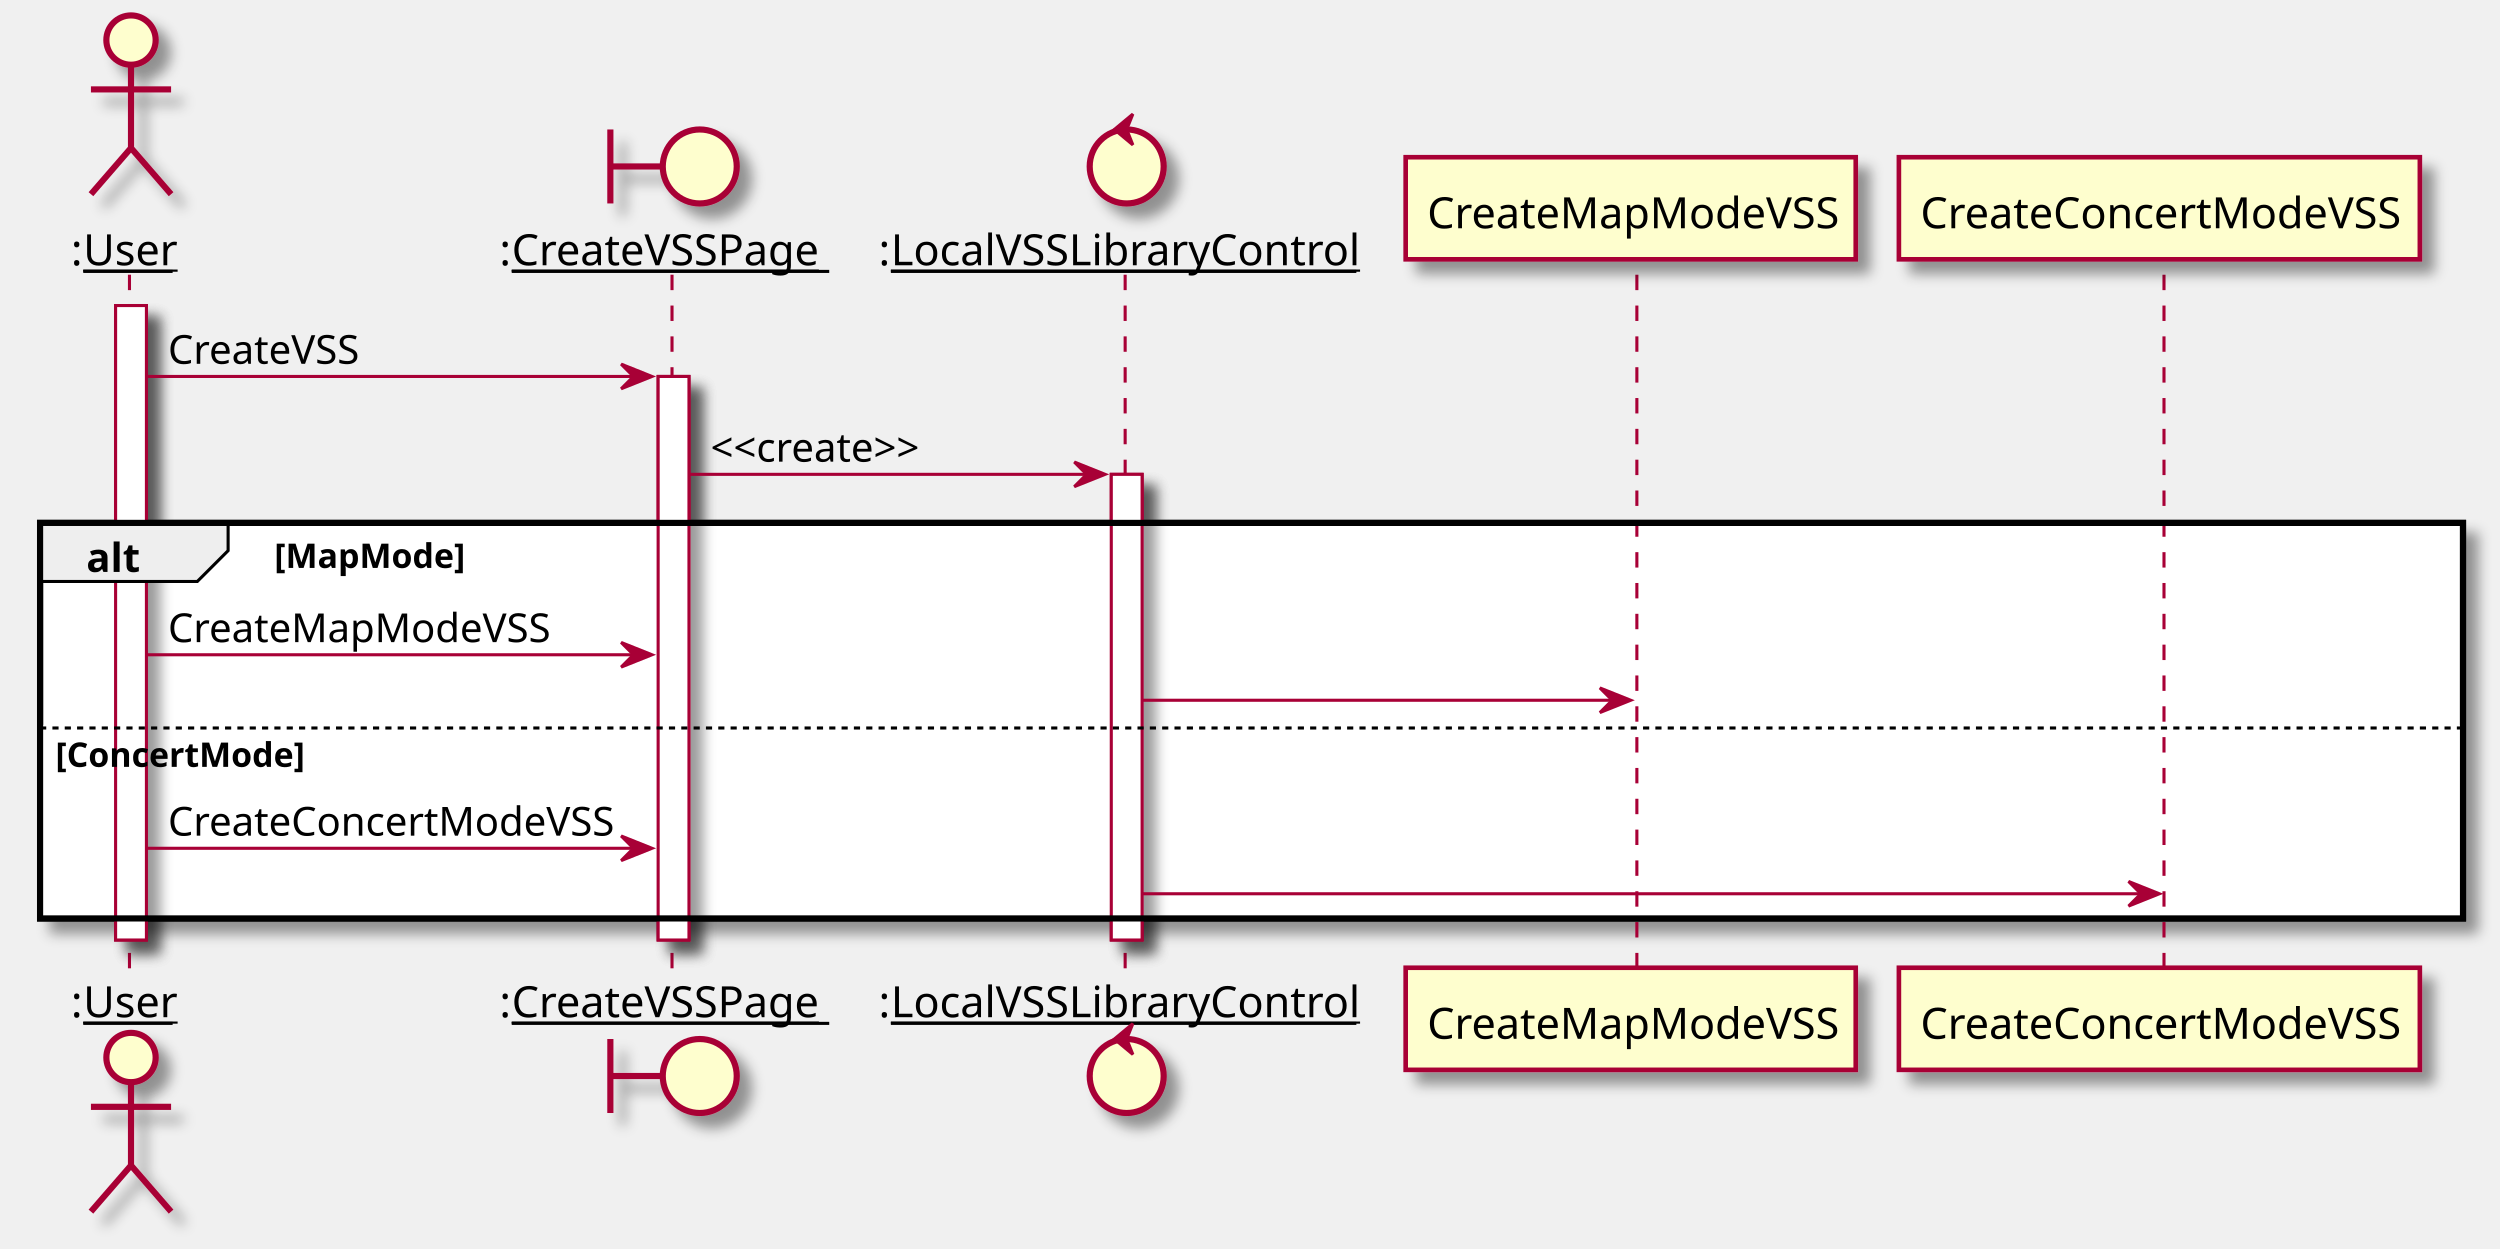
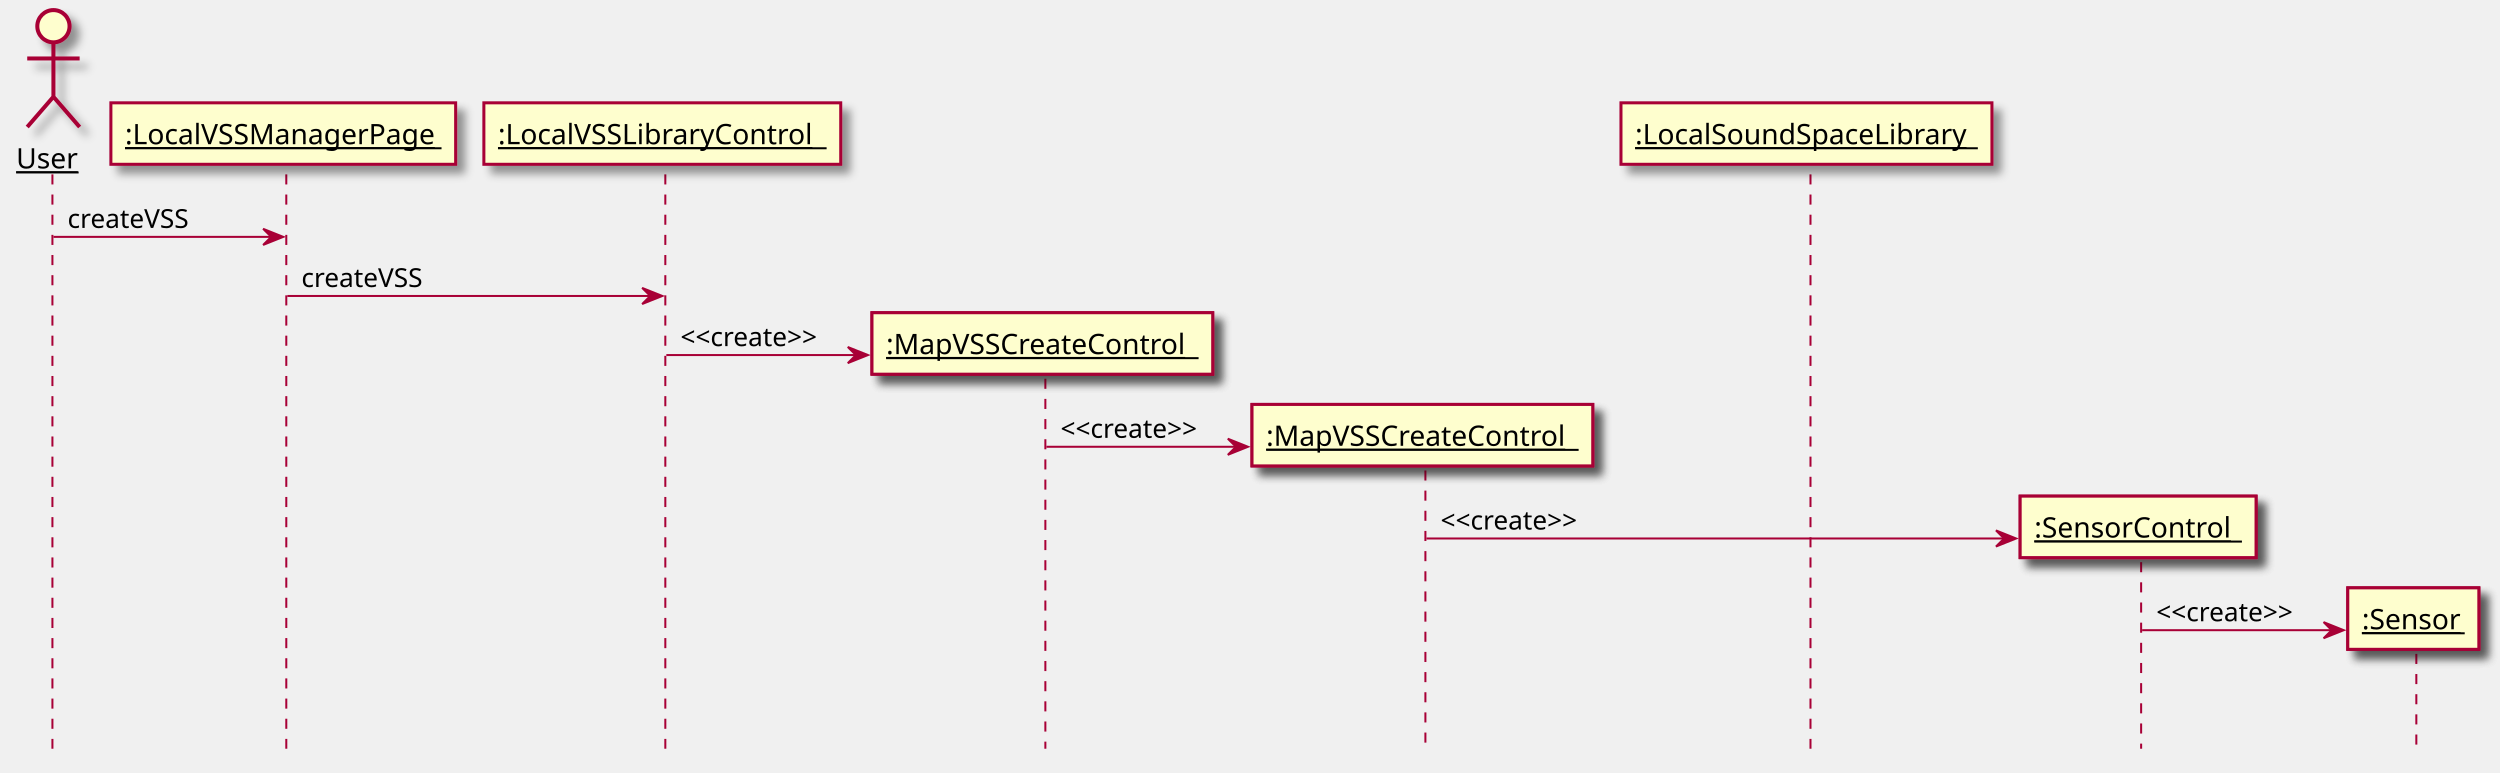
- <svg xmlns="http://www.w3.org/2000/svg" contentScriptType="application/ecmascript" contentStyleType="text/css" height="405px" preserveAspectRatio="none" style="width:811px;height:405px;" version="1.1" viewBox="0 0 811 405" width="811px" zoomAndPan="magnify">
+ <svg xmlns="http://www.w3.org/2000/svg" contentScriptType="application/ecmascript" contentStyleType="text/css" height="383px" preserveAspectRatio="none" style="width:1240px;height:383px;" version="1.1" viewBox="0 0 1240 383" width="1240px" zoomAndPan="magnify">
  <defs>
-     <filter height="300%" id="figrg3d2u7dpp" width="300%" x="-1" y="-1">
+     <filter height="300%" id="ft8cg0buqd8ix" width="300%" x="-1" y="-1">
      <feGaussianBlur result="blurOut" stdDeviation="2.0" />
      <feColorMatrix in="blurOut" result="blurOut2" type="matrix" values="0 0 0 0 0 0 0 0 0 0 0 0 0 0 0 0 0 0 .4 0" />
      <feOffset dx="4.0" dy="4.0" in="blurOut2" result="blurOut3" />
      <feBlend in="SourceGraphic" in2="blurOut3" mode="normal" />
    </filter>
  </defs>
  <g>
-     <rect fill="#FFFFFF" filter="url(#figrg3d2u7dpp)" height="205.818" style="stroke: #A80036; stroke-width: 1.0;" width="10" x="37.5" y="99.12" />
-     <rect fill="#FFFFFF" filter="url(#figrg3d2u7dpp)" height="182.818" style="stroke: #A80036; stroke-width: 1.0;" width="10" x="213.5" y="122.12" />
-     <rect fill="#FFFFFF" filter="url(#figrg3d2u7dpp)" height="151.064" style="stroke: #A80036; stroke-width: 1.0;" width="10" x="360.5" y="153.875" />
-     <rect fill="#FFFFFF" filter="url(#figrg3d2u7dpp)" height="128.309" style="stroke: #000000; stroke-width: 2.0;" width="786" x="13" y="169.629" />
-     <rect fill="#FFFFFF" height="62.777" style="stroke: none; stroke-width: 1.0;" width="786" x="13" y="235.161" />
-     <line style="stroke: #A80036; stroke-width: 1.0; stroke-dasharray: 5.0,5.0;" x1="42" x2="42" y1="89.12" y2="314.938" />
-     <line style="stroke: #A80036; stroke-width: 1.0; stroke-dasharray: 5.0,5.0;" x1="218" x2="218" y1="89.12" y2="314.938" />
-     <line style="stroke: #A80036; stroke-width: 1.0; stroke-dasharray: 5.0,5.0;" x1="365" x2="365" y1="89.12" y2="314.938" />
-     <line style="stroke: #A80036; stroke-width: 1.0; stroke-dasharray: 5.0,5.0;" x1="531" x2="531" y1="89.12" y2="314.938" />
-     <line style="stroke: #A80036; stroke-width: 1.0; stroke-dasharray: 5.0,5.0;" x1="702" x2="702" y1="89.12" y2="314.938" />
-     <text fill="#000000" font-family="sans-serif" font-size="14" lengthAdjust="spacingAndGlyphs" textLength="4" x="23" y="86.044">:</text>
-     <text fill="#000000" font-family="sans-serif" font-size="14" lengthAdjust="spacingAndGlyphs" text-decoration="underline" textLength="29" x="27" y="86.044">User</text>
-     <line style="stroke: #000000; stroke-width: 1.0;" x1="27" x2="56" y1="88.044" y2="88.044" />
-     <ellipse cx="42.5" cy="13" fill="#FEFECE" filter="url(#figrg3d2u7dpp)" rx="8" ry="8" style="stroke: #A80036; stroke-width: 2.0;" />
-     <path d="M42.5,21 L42.5,48 M29.5,29 L55.5,29 M42.5,48 L29.5,63 M42.5,48 L55.5,63 " fill="none" filter="url(#figrg3d2u7dpp)" style="stroke: #A80036; stroke-width: 2.0;" />
-     <text fill="#000000" font-family="sans-serif" font-size="14" lengthAdjust="spacingAndGlyphs" textLength="4" x="23" y="329.982">:</text>
-     <text fill="#000000" font-family="sans-serif" font-size="14" lengthAdjust="spacingAndGlyphs" text-decoration="underline" textLength="29" x="27" y="329.982">User</text>
-     <line style="stroke: #000000; stroke-width: 1.0;" x1="27" x2="56" y1="331.982" y2="331.982" />
-     <ellipse cx="42.5" cy="343.058" fill="#FEFECE" filter="url(#figrg3d2u7dpp)" rx="8" ry="8" style="stroke: #A80036; stroke-width: 2.0;" />
-     <path d="M42.5,351.058 L42.5,378.058 M29.5,359.058 L55.5,359.058 M42.5,378.058 L29.5,393.058 M42.5,378.058 L55.5,393.058 " fill="none" filter="url(#figrg3d2u7dpp)" style="stroke: #A80036; stroke-width: 2.0;" />
-     <text fill="#000000" font-family="sans-serif" font-size="14" lengthAdjust="spacingAndGlyphs" textLength="4" x="162" y="86.044">:</text>
-     <text fill="#000000" font-family="sans-serif" font-size="14" lengthAdjust="spacingAndGlyphs" text-decoration="underline" textLength="103" x="166" y="86.044">CreateVSSPage</text>
-     <line style="stroke: #000000; stroke-width: 1.0;" x1="166" x2="269" y1="88.044" y2="88.044" />
-     <path d="M198,42 L198,66 M198,54 L215,54 " fill="none" filter="url(#figrg3d2u7dpp)" style="stroke: #A80036; stroke-width: 2.0;" />
-     <ellipse cx="227" cy="54" fill="#FEFECE" filter="url(#figrg3d2u7dpp)" rx="12" ry="12" style="stroke: #A80036; stroke-width: 2.0;" />
-     <text fill="#000000" font-family="sans-serif" font-size="14" lengthAdjust="spacingAndGlyphs" textLength="4" x="162" y="329.982">:</text>
-     <text fill="#000000" font-family="sans-serif" font-size="14" lengthAdjust="spacingAndGlyphs" text-decoration="underline" textLength="103" x="166" y="329.982">CreateVSSPage</text>
-     <line style="stroke: #000000; stroke-width: 1.0;" x1="166" x2="269" y1="331.982" y2="331.982" />
-     <path d="M198,337.058 L198,361.058 M198,349.058 L215,349.058 " fill="none" filter="url(#figrg3d2u7dpp)" style="stroke: #A80036; stroke-width: 2.0;" />
-     <ellipse cx="227" cy="349.058" fill="#FEFECE" filter="url(#figrg3d2u7dpp)" rx="12" ry="12" style="stroke: #A80036; stroke-width: 2.0;" />
-     <text fill="#000000" font-family="sans-serif" font-size="14" lengthAdjust="spacingAndGlyphs" textLength="4" x="285" y="86.044">:</text>
-     <text fill="#000000" font-family="sans-serif" font-size="14" lengthAdjust="spacingAndGlyphs" text-decoration="underline" textLength="151" x="289" y="86.044">LocalVSSLibraryControl</text>
-     <line style="stroke: #000000; stroke-width: 1.0;" x1="289" x2="440" y1="88.044" y2="88.044" />
-     <ellipse cx="365.5" cy="54" fill="#FEFECE" filter="url(#figrg3d2u7dpp)" rx="12" ry="12" style="stroke: #A80036; stroke-width: 2.0;" />
-     <polygon fill="#A80036" points="361.5,42,367.5,37,365.5,42,367.5,47,361.5,42" style="stroke: #A80036; stroke-width: 1.0;" />
-     <text fill="#000000" font-family="sans-serif" font-size="14" lengthAdjust="spacingAndGlyphs" textLength="4" x="285" y="329.982">:</text>
-     <text fill="#000000" font-family="sans-serif" font-size="14" lengthAdjust="spacingAndGlyphs" text-decoration="underline" textLength="151" x="289" y="329.982">LocalVSSLibraryControl</text>
-     <line style="stroke: #000000; stroke-width: 1.0;" x1="289" x2="440" y1="331.982" y2="331.982" />
-     <ellipse cx="365.5" cy="349.058" fill="#FEFECE" filter="url(#figrg3d2u7dpp)" rx="12" ry="12" style="stroke: #A80036; stroke-width: 2.0;" />
-     <polygon fill="#A80036" points="361.5,337.058,367.5,332.058,365.5,337.058,367.5,342.058,361.5,337.058" style="stroke: #A80036; stroke-width: 1.0;" />
-     <rect fill="#FEFECE" filter="url(#figrg3d2u7dpp)" height="33.12" style="stroke: #A80036; stroke-width: 1.5;" width="146" x="456" y="51" />
-     <text fill="#000000" font-family="sans-serif" font-size="14" lengthAdjust="spacingAndGlyphs" textLength="132" x="463" y="74.044">CreateMapModeVSS</text>
-     <rect fill="#FEFECE" filter="url(#figrg3d2u7dpp)" height="33.12" style="stroke: #A80036; stroke-width: 1.5;" width="146" x="456" y="313.938" />
-     <text fill="#000000" font-family="sans-serif" font-size="14" lengthAdjust="spacingAndGlyphs" textLength="132" x="463" y="336.982">CreateMapModeVSS</text>
-     <rect fill="#FEFECE" filter="url(#figrg3d2u7dpp)" height="33.12" style="stroke: #A80036; stroke-width: 1.5;" width="169" x="616" y="51" />
-     <text fill="#000000" font-family="sans-serif" font-size="14" lengthAdjust="spacingAndGlyphs" textLength="155" x="623" y="74.044">CreateConcertModeVSS</text>
-     <rect fill="#FEFECE" filter="url(#figrg3d2u7dpp)" height="33.12" style="stroke: #A80036; stroke-width: 1.5;" width="169" x="616" y="313.938" />
-     <text fill="#000000" font-family="sans-serif" font-size="14" lengthAdjust="spacingAndGlyphs" textLength="155" x="623" y="336.982">CreateConcertModeVSS</text>
-     <rect fill="#FFFFFF" filter="url(#figrg3d2u7dpp)" height="205.818" style="stroke: #A80036; stroke-width: 1.0;" width="10" x="37.5" y="99.12" />
-     <rect fill="#FFFFFF" filter="url(#figrg3d2u7dpp)" height="182.818" style="stroke: #A80036; stroke-width: 1.0;" width="10" x="213.5" y="122.12" />
-     <rect fill="#FFFFFF" filter="url(#figrg3d2u7dpp)" height="151.064" style="stroke: #A80036; stroke-width: 1.0;" width="10" x="360.5" y="153.875" />
-     <polygon fill="#A80036" points="201.5,118.12,211.5,122.12,201.5,126.12,205.5,122.12" style="stroke: #A80036; stroke-width: 1.0;" />
-     <line style="stroke: #A80036; stroke-width: 1.0;" x1="47.5" x2="207.5" y1="122.12" y2="122.12" />
-     <text fill="#000000" font-family="sans-serif" font-size="13" lengthAdjust="spacingAndGlyphs" textLength="65" x="54.5" y="118.018">CreateVSS</text>
-     <polygon fill="#A80036" points="348.5,149.875,358.5,153.875,348.5,157.875,352.5,153.875" style="stroke: #A80036; stroke-width: 1.0;" />
-     <line style="stroke: #A80036; stroke-width: 1.0;" x1="223.5" x2="354.5" y1="153.875" y2="153.875" />
-     <text fill="#000000" font-family="sans-serif" font-size="13" lengthAdjust="spacingAndGlyphs" textLength="68" x="230.5" y="149.773">&lt;&lt;create&gt;&gt;</text>
-     <path d="M13,169.629 L74,169.629 L74,178.629 L64,188.629 L13,188.629 L13,169.629 " fill="#EEEEEE" style="stroke: #000000; stroke-width: 1.0;" />
-     <rect fill="none" height="128.309" style="stroke: #000000; stroke-width: 2.0;" width="786" x="13" y="169.629" />
-     <text fill="#000000" font-family="sans-serif" font-size="13" font-weight="bold" lengthAdjust="spacingAndGlyphs" textLength="16" x="28" y="185.527">alt</text>
-     <text fill="#000000" font-family="sans-serif" font-size="11" font-weight="bold" lengthAdjust="spacingAndGlyphs" textLength="62" x="89" y="184.235">[MapMode]</text>
-     <polygon fill="#A80036" points="201.5,208.406,211.5,212.406,201.5,216.406,205.5,212.406" style="stroke: #A80036; stroke-width: 1.0;" />
-     <line style="stroke: #A80036; stroke-width: 1.0;" x1="47.5" x2="207.5" y1="212.406" y2="212.406" />
-     <text fill="#000000" font-family="sans-serif" font-size="13" lengthAdjust="spacingAndGlyphs" textLength="122" x="54.5" y="208.304">CreateMapModeVSS</text>
-     <polygon fill="#A80036" points="519,223.161,529,227.161,519,231.161,523,227.161" style="stroke: #A80036; stroke-width: 1.0;" />
-     <line style="stroke: #A80036; stroke-width: 1.0;" x1="370.5" x2="525" y1="227.161" y2="227.161" />
-     <line style="stroke: #000000; stroke-width: 1.0; stroke-dasharray: 2.0,2.0;" x1="13" x2="799" y1="236.161" y2="236.161" />
-     <text fill="#000000" font-family="sans-serif" font-size="11" font-weight="bold" lengthAdjust="spacingAndGlyphs" textLength="83" x="18" y="248.767">[ConcertMode]</text>
-     <polygon fill="#A80036" points="201.5,271.184,211.5,275.184,201.5,279.184,205.5,275.184" style="stroke: #A80036; stroke-width: 1.0;" />
-     <line style="stroke: #A80036; stroke-width: 1.0;" x1="47.5" x2="207.5" y1="275.184" y2="275.184" />
-     <text fill="#000000" font-family="sans-serif" font-size="13" lengthAdjust="spacingAndGlyphs" textLength="142" x="54.5" y="271.082">CreateConcertModeVSS</text>
-     <polygon fill="#A80036" points="690.5,285.938,700.5,289.938,690.5,293.938,694.5,289.938" style="stroke: #A80036; stroke-width: 1.0;" />
-     <line style="stroke: #A80036; stroke-width: 1.0;" x1="370.5" x2="696.5" y1="289.938" y2="289.938" />
+     <rect fill="#FEFECE" filter="url(#ft8cg0buqd8ix)" height="30.488" style="stroke: #A80036; stroke-width: 1.5;" width="169" x="432.5" y="155.109" />
+     <text fill="#000000" font-family="sans-serif" font-size="14" lengthAdjust="spacingAndGlyphs" text-decoration="underline" textLength="155" x="439.5" y="175.644">:MapVSSCreateControl</text>
+     <line style="stroke: #000000; stroke-width: 1.0;" x1="439.5" x2="594.5" y1="177.644" y2="177.644" />
+     <rect fill="#FEFECE" filter="url(#ft8cg0buqd8ix)" height="30.488" style="stroke: #A80036; stroke-width: 1.5;" width="169" x="621" y="200.598" />
+     <text fill="#000000" font-family="sans-serif" font-size="14" lengthAdjust="spacingAndGlyphs" text-decoration="underline" textLength="155" x="628" y="221.133">:MapVSSCreateControl</text>
+     <line style="stroke: #000000; stroke-width: 1.0;" x1="628" x2="783" y1="223.133" y2="223.133" />
+     <rect fill="#FEFECE" filter="url(#ft8cg0buqd8ix)" height="30.488" style="stroke: #A80036; stroke-width: 1.5;" width="117" x="1002" y="246.086" />
+     <text fill="#000000" font-family="sans-serif" font-size="14" lengthAdjust="spacingAndGlyphs" text-decoration="underline" textLength="103" x="1009" y="266.621">:SensorControl</text>
+     <line style="stroke: #000000; stroke-width: 1.0;" x1="1009" x2="1112" y1="268.621" y2="268.621" />
+     <rect fill="#FEFECE" filter="url(#ft8cg0buqd8ix)" height="30.488" style="stroke: #A80036; stroke-width: 1.5;" width="65" x="1164.5" y="291.574" />
+     <text fill="#000000" font-family="sans-serif" font-size="14" lengthAdjust="spacingAndGlyphs" text-decoration="underline" textLength="51" x="1171.5" y="312.109">:Sensor</text>
+     <line style="stroke: #000000; stroke-width: 1.0;" x1="1171.5" x2="1222.5" y1="314.109" y2="314.109" />
+     <line style="stroke: #A80036; stroke-width: 1.0; stroke-dasharray: 5.0,5.0;" x1="26" x2="26" y1="86.488" y2="371.373" />
+     <line style="stroke: #A80036; stroke-width: 1.0; stroke-dasharray: 5.0,5.0;" x1="142" x2="142" y1="86.488" y2="371.373" />
+     <line style="stroke: #A80036; stroke-width: 1.0; stroke-dasharray: 5.0,5.0;" x1="330" x2="330" y1="86.488" y2="371.373" />
+     <line style="stroke: #A80036; stroke-width: 1.0; stroke-dasharray: 5.0,5.0;" x1="518.5" x2="518.5" y1="187.853" y2="371.373" />
+     <line style="stroke: #A80036; stroke-width: 1.0; stroke-dasharray: 5.0,5.0;" x1="707" x2="707" y1="233.342" y2="371.373" />
+     <line style="stroke: #A80036; stroke-width: 1.0; stroke-dasharray: 5.0,5.0;" x1="898" x2="898" y1="86.488" y2="371.373" />
+     <line style="stroke: #A80036; stroke-width: 1.0; stroke-dasharray: 5.0,5.0;" x1="1062" x2="1062" y1="278.83" y2="371.373" />
+     <line style="stroke: #A80036; stroke-width: 1.0; stroke-dasharray: 5.0,5.0;" x1="1198.5" x2="1198.5" y1="324.318" y2="371.373" />
+     <text fill="#000000" font-family="sans-serif" font-size="14" lengthAdjust="spacingAndGlyphs" text-decoration="underline" textLength="31" x="8" y="83.535">User</text>
+     <line style="stroke: #000000; stroke-width: 1.0;" x1="8" x2="39" y1="85.535" y2="85.535" />
+     <ellipse cx="26.5" cy="13" fill="#FEFECE" filter="url(#ft8cg0buqd8ix)" rx="8" ry="8" style="stroke: #A80036; stroke-width: 2.0;" />
+     <path d="M26.5,21 L26.5,48 M13.5,29 L39.5,29 M26.5,48 L13.5,63 M26.5,48 L39.5,63 " fill="none" filter="url(#ft8cg0buqd8ix)" style="stroke: #A80036; stroke-width: 2.0;" />
+     <rect fill="#FEFECE" filter="url(#ft8cg0buqd8ix)" height="30.488" style="stroke: #A80036; stroke-width: 1.5;" width="171" x="55" y="51" />
+     <text fill="#000000" font-family="sans-serif" font-size="14" lengthAdjust="spacingAndGlyphs" text-decoration="underline" textLength="157" x="62" y="71.535">:LocalVSSManagerPage</text>
+     <line style="stroke: #000000; stroke-width: 1.0;" x1="62" x2="219" y1="73.535" y2="73.535" />
+     <rect fill="#FEFECE" filter="url(#ft8cg0buqd8ix)" height="30.488" style="stroke: #A80036; stroke-width: 1.5;" width="177" x="240" y="51" />
+     <text fill="#000000" font-family="sans-serif" font-size="14" lengthAdjust="spacingAndGlyphs" text-decoration="underline" textLength="163" x="247" y="71.535">:LocalVSSLibraryControl</text>
+     <line style="stroke: #000000; stroke-width: 1.0;" x1="247" x2="410" y1="73.535" y2="73.535" />
+     <rect fill="#FEFECE" filter="url(#ft8cg0buqd8ix)" height="30.488" style="stroke: #A80036; stroke-width: 1.5;" width="184" x="804" y="51" />
+     <text fill="#000000" font-family="sans-serif" font-size="14" lengthAdjust="spacingAndGlyphs" text-decoration="underline" textLength="170" x="811" y="71.535">:LocalSoundSpaceLibrary</text>
+     <line style="stroke: #000000; stroke-width: 1.0;" x1="811" x2="981" y1="73.535" y2="73.535" />
+     <polygon fill="#A80036" points="130.5,113.488,140.5,117.488,130.5,121.488,134.5,117.488" style="stroke: #A80036; stroke-width: 1.0;" />
+     <line style="stroke: #A80036; stroke-width: 1.0;" x1="26.5" x2="136.5" y1="117.488" y2="117.488" />
+     <text fill="#000000" font-family="sans-serif" font-size="13" lengthAdjust="spacingAndGlyphs" textLength="60" x="33.5" y="113.057">createVSS</text>
+     <polygon fill="#A80036" points="318.5,142.799,328.5,146.799,318.5,150.799,322.5,146.799" style="stroke: #A80036; stroke-width: 1.0;" />
+     <line style="stroke: #A80036; stroke-width: 1.0;" x1="142.5" x2="324.5" y1="146.799" y2="146.799" />
+     <text fill="#000000" font-family="sans-serif" font-size="13" lengthAdjust="spacingAndGlyphs" textLength="60" x="149.5" y="142.367">createVSS</text>
+     <polygon fill="#A80036" points="420.5,172.109,430.5,176.109,420.5,180.109,424.5,176.109" style="stroke: #A80036; stroke-width: 1.0;" />
+     <line style="stroke: #A80036; stroke-width: 1.0;" x1="330.5" x2="426.5" y1="176.109" y2="176.109" />
+     <text fill="#000000" font-family="sans-serif" font-size="13" lengthAdjust="spacingAndGlyphs" textLength="78" x="337.5" y="171.678">&lt;&lt;create&gt;&gt;</text>
+     <rect fill="#FEFECE" filter="url(#ft8cg0buqd8ix)" height="30.488" style="stroke: #A80036; stroke-width: 1.5;" width="169" x="432.5" y="155.109" />
+     <text fill="#000000" font-family="sans-serif" font-size="14" lengthAdjust="spacingAndGlyphs" text-decoration="underline" textLength="155" x="439.5" y="175.644">:MapVSSCreateControl</text>
+     <line style="stroke: #000000; stroke-width: 1.0;" x1="439.5" x2="594.5" y1="177.644" y2="177.644" />
+     <polygon fill="#A80036" points="609,217.598,619,221.598,609,225.598,613,221.598" style="stroke: #A80036; stroke-width: 1.0;" />
+     <line style="stroke: #A80036; stroke-width: 1.0;" x1="519" x2="615" y1="221.598" y2="221.598" />
+     <text fill="#000000" font-family="sans-serif" font-size="13" lengthAdjust="spacingAndGlyphs" textLength="78" x="526" y="217.166">&lt;&lt;create&gt;&gt;</text>
+     <rect fill="#FEFECE" filter="url(#ft8cg0buqd8ix)" height="30.488" style="stroke: #A80036; stroke-width: 1.5;" width="169" x="621" y="200.598" />
+     <text fill="#000000" font-family="sans-serif" font-size="14" lengthAdjust="spacingAndGlyphs" text-decoration="underline" textLength="155" x="628" y="221.133">:MapVSSCreateControl</text>
+     <line style="stroke: #000000; stroke-width: 1.0;" x1="628" x2="783" y1="223.133" y2="223.133" />
+     <polygon fill="#A80036" points="990,263.086,1000,267.086,990,271.086,994,267.086" style="stroke: #A80036; stroke-width: 1.0;" />
+     <line style="stroke: #A80036; stroke-width: 1.0;" x1="707.5" x2="996" y1="267.086" y2="267.086" />
+     <text fill="#000000" font-family="sans-serif" font-size="13" lengthAdjust="spacingAndGlyphs" textLength="78" x="714.5" y="262.654">&lt;&lt;create&gt;&gt;</text>
+     <rect fill="#FEFECE" filter="url(#ft8cg0buqd8ix)" height="30.488" style="stroke: #A80036; stroke-width: 1.5;" width="117" x="1002" y="246.086" />
+     <text fill="#000000" font-family="sans-serif" font-size="14" lengthAdjust="spacingAndGlyphs" text-decoration="underline" textLength="103" x="1009" y="266.621">:SensorControl</text>
+     <line style="stroke: #000000; stroke-width: 1.0;" x1="1009" x2="1112" y1="268.621" y2="268.621" />
+     <polygon fill="#A80036" points="1152.5,308.574,1162.5,312.574,1152.5,316.574,1156.5,312.574" style="stroke: #A80036; stroke-width: 1.0;" />
+     <line style="stroke: #A80036; stroke-width: 1.0;" x1="1062.5" x2="1158.5" y1="312.574" y2="312.574" />
+     <text fill="#000000" font-family="sans-serif" font-size="13" lengthAdjust="spacingAndGlyphs" textLength="78" x="1069.5" y="308.143">&lt;&lt;create&gt;&gt;</text>
+     <rect fill="#FEFECE" filter="url(#ft8cg0buqd8ix)" height="30.488" style="stroke: #A80036; stroke-width: 1.5;" width="65" x="1164.5" y="291.574" />
+     <text fill="#000000" font-family="sans-serif" font-size="14" lengthAdjust="spacingAndGlyphs" text-decoration="underline" textLength="51" x="1171.5" y="312.109">:Sensor</text>
+     <line style="stroke: #000000; stroke-width: 1.0;" x1="1171.5" x2="1222.5" y1="314.109" y2="314.109" />
  </g>
</svg>
